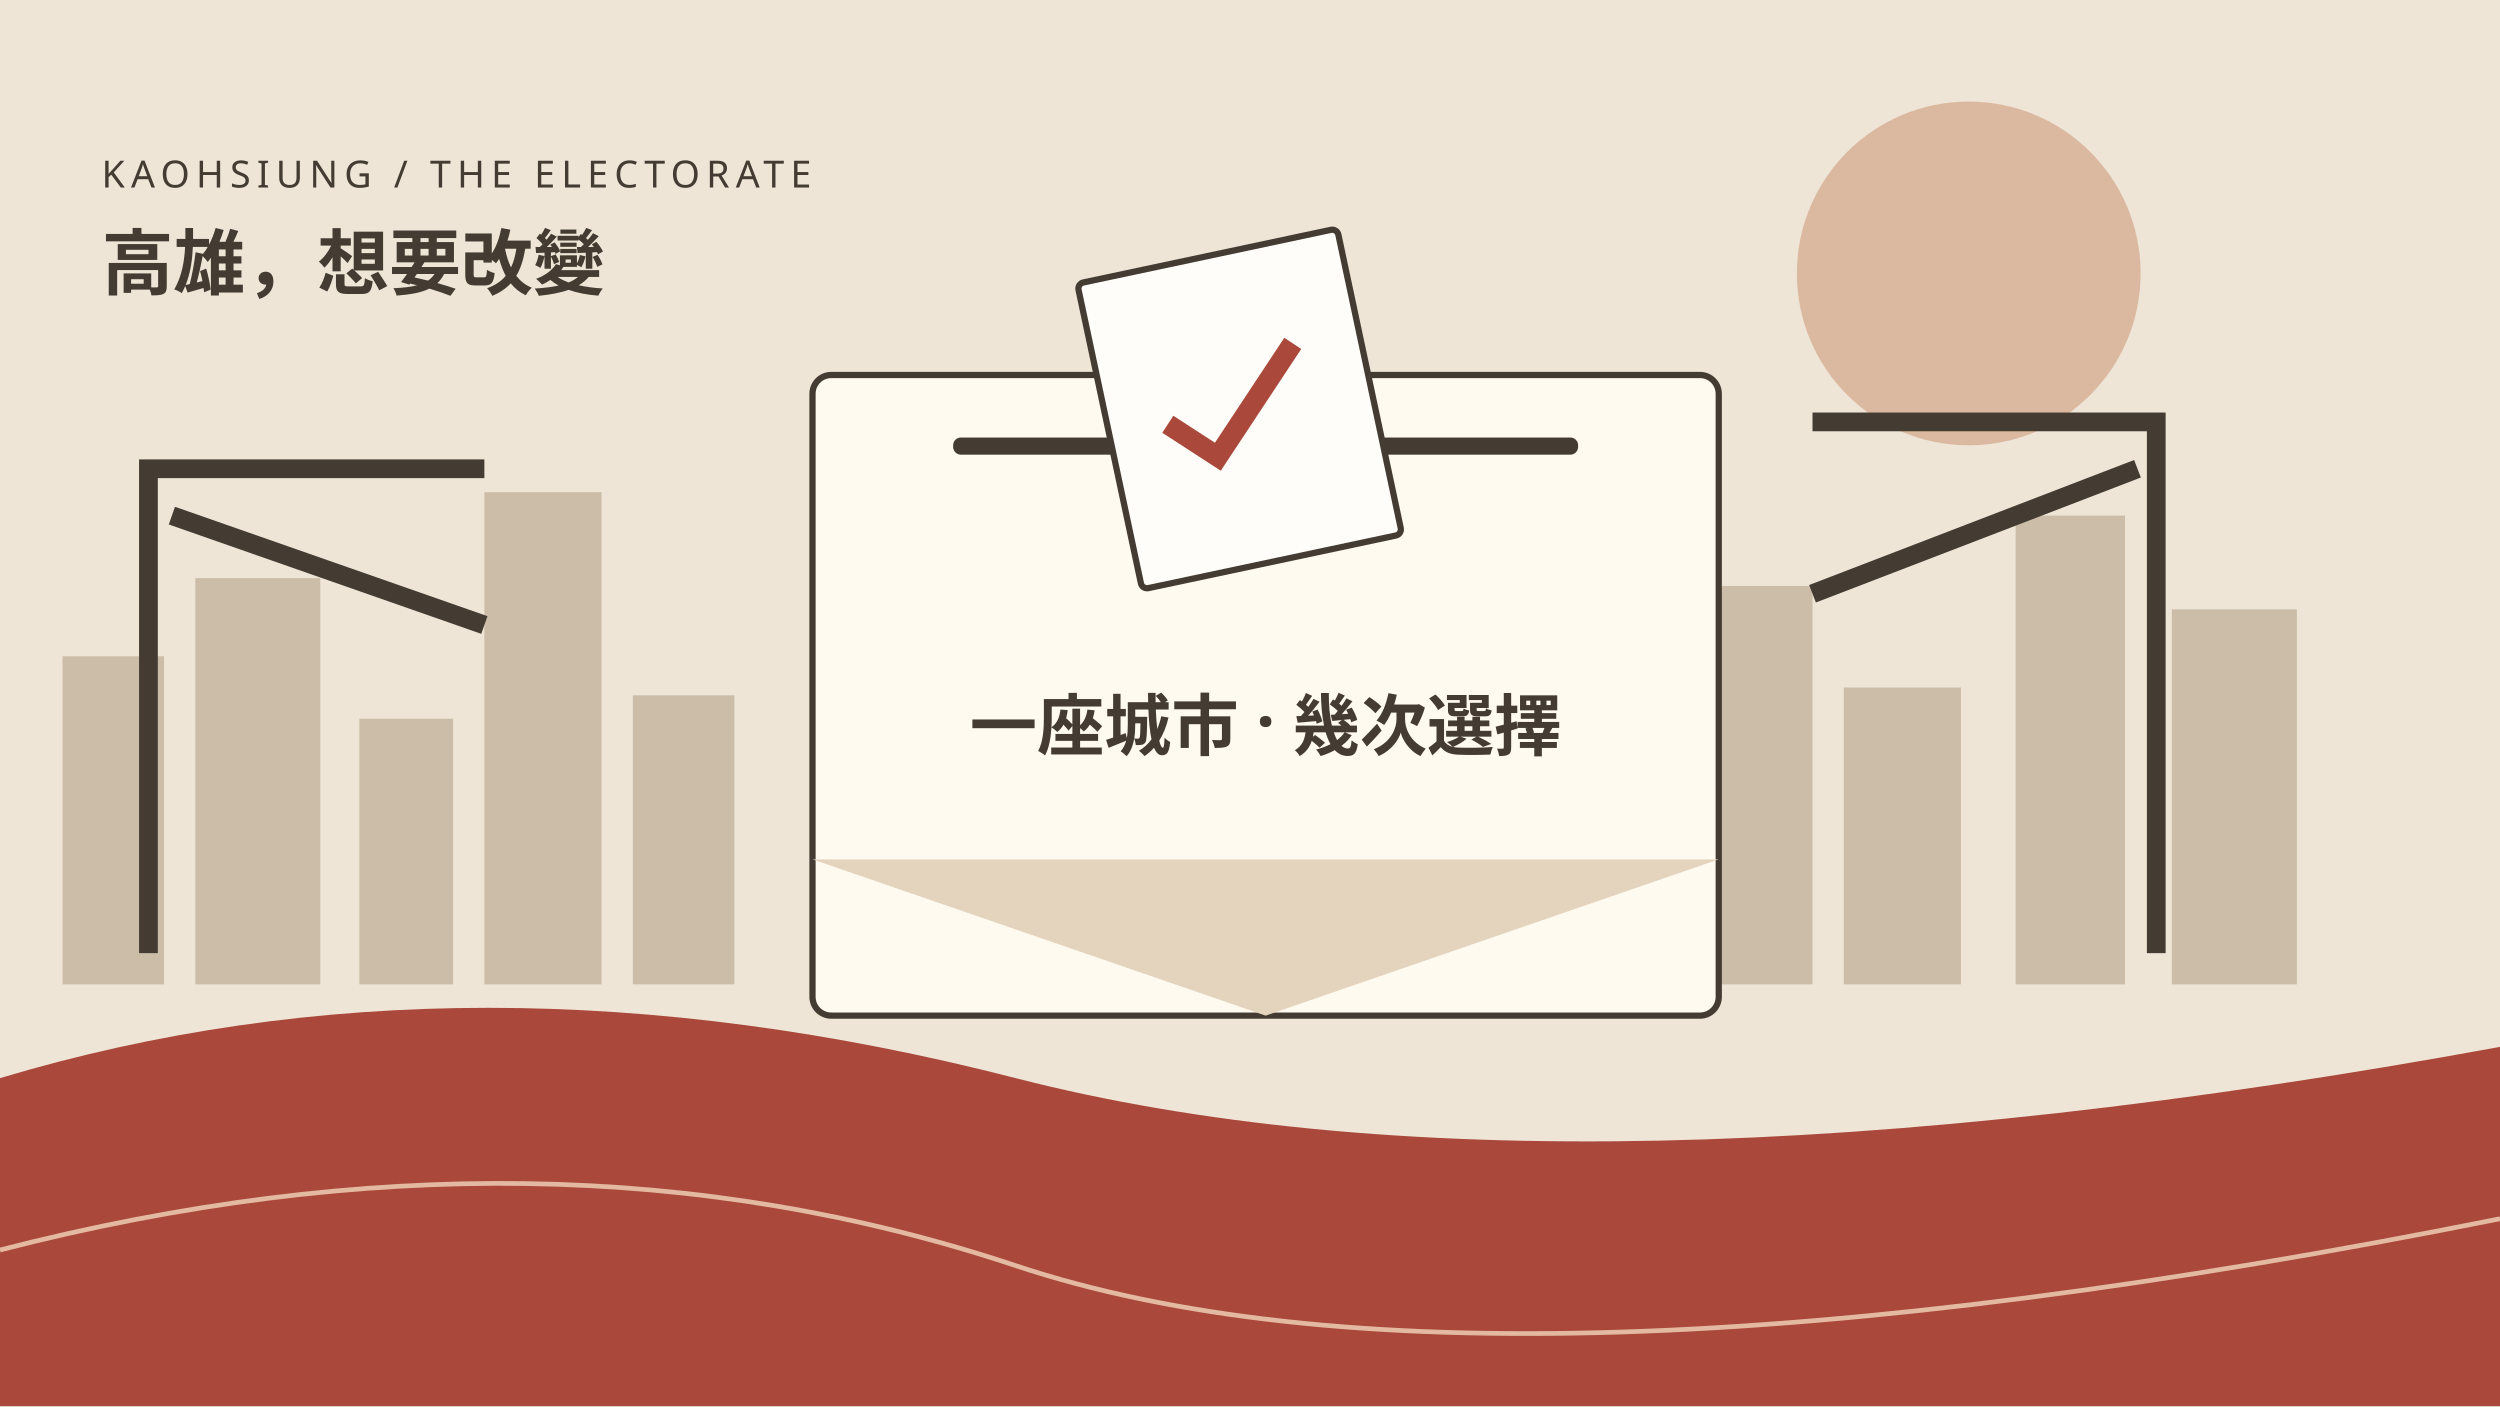
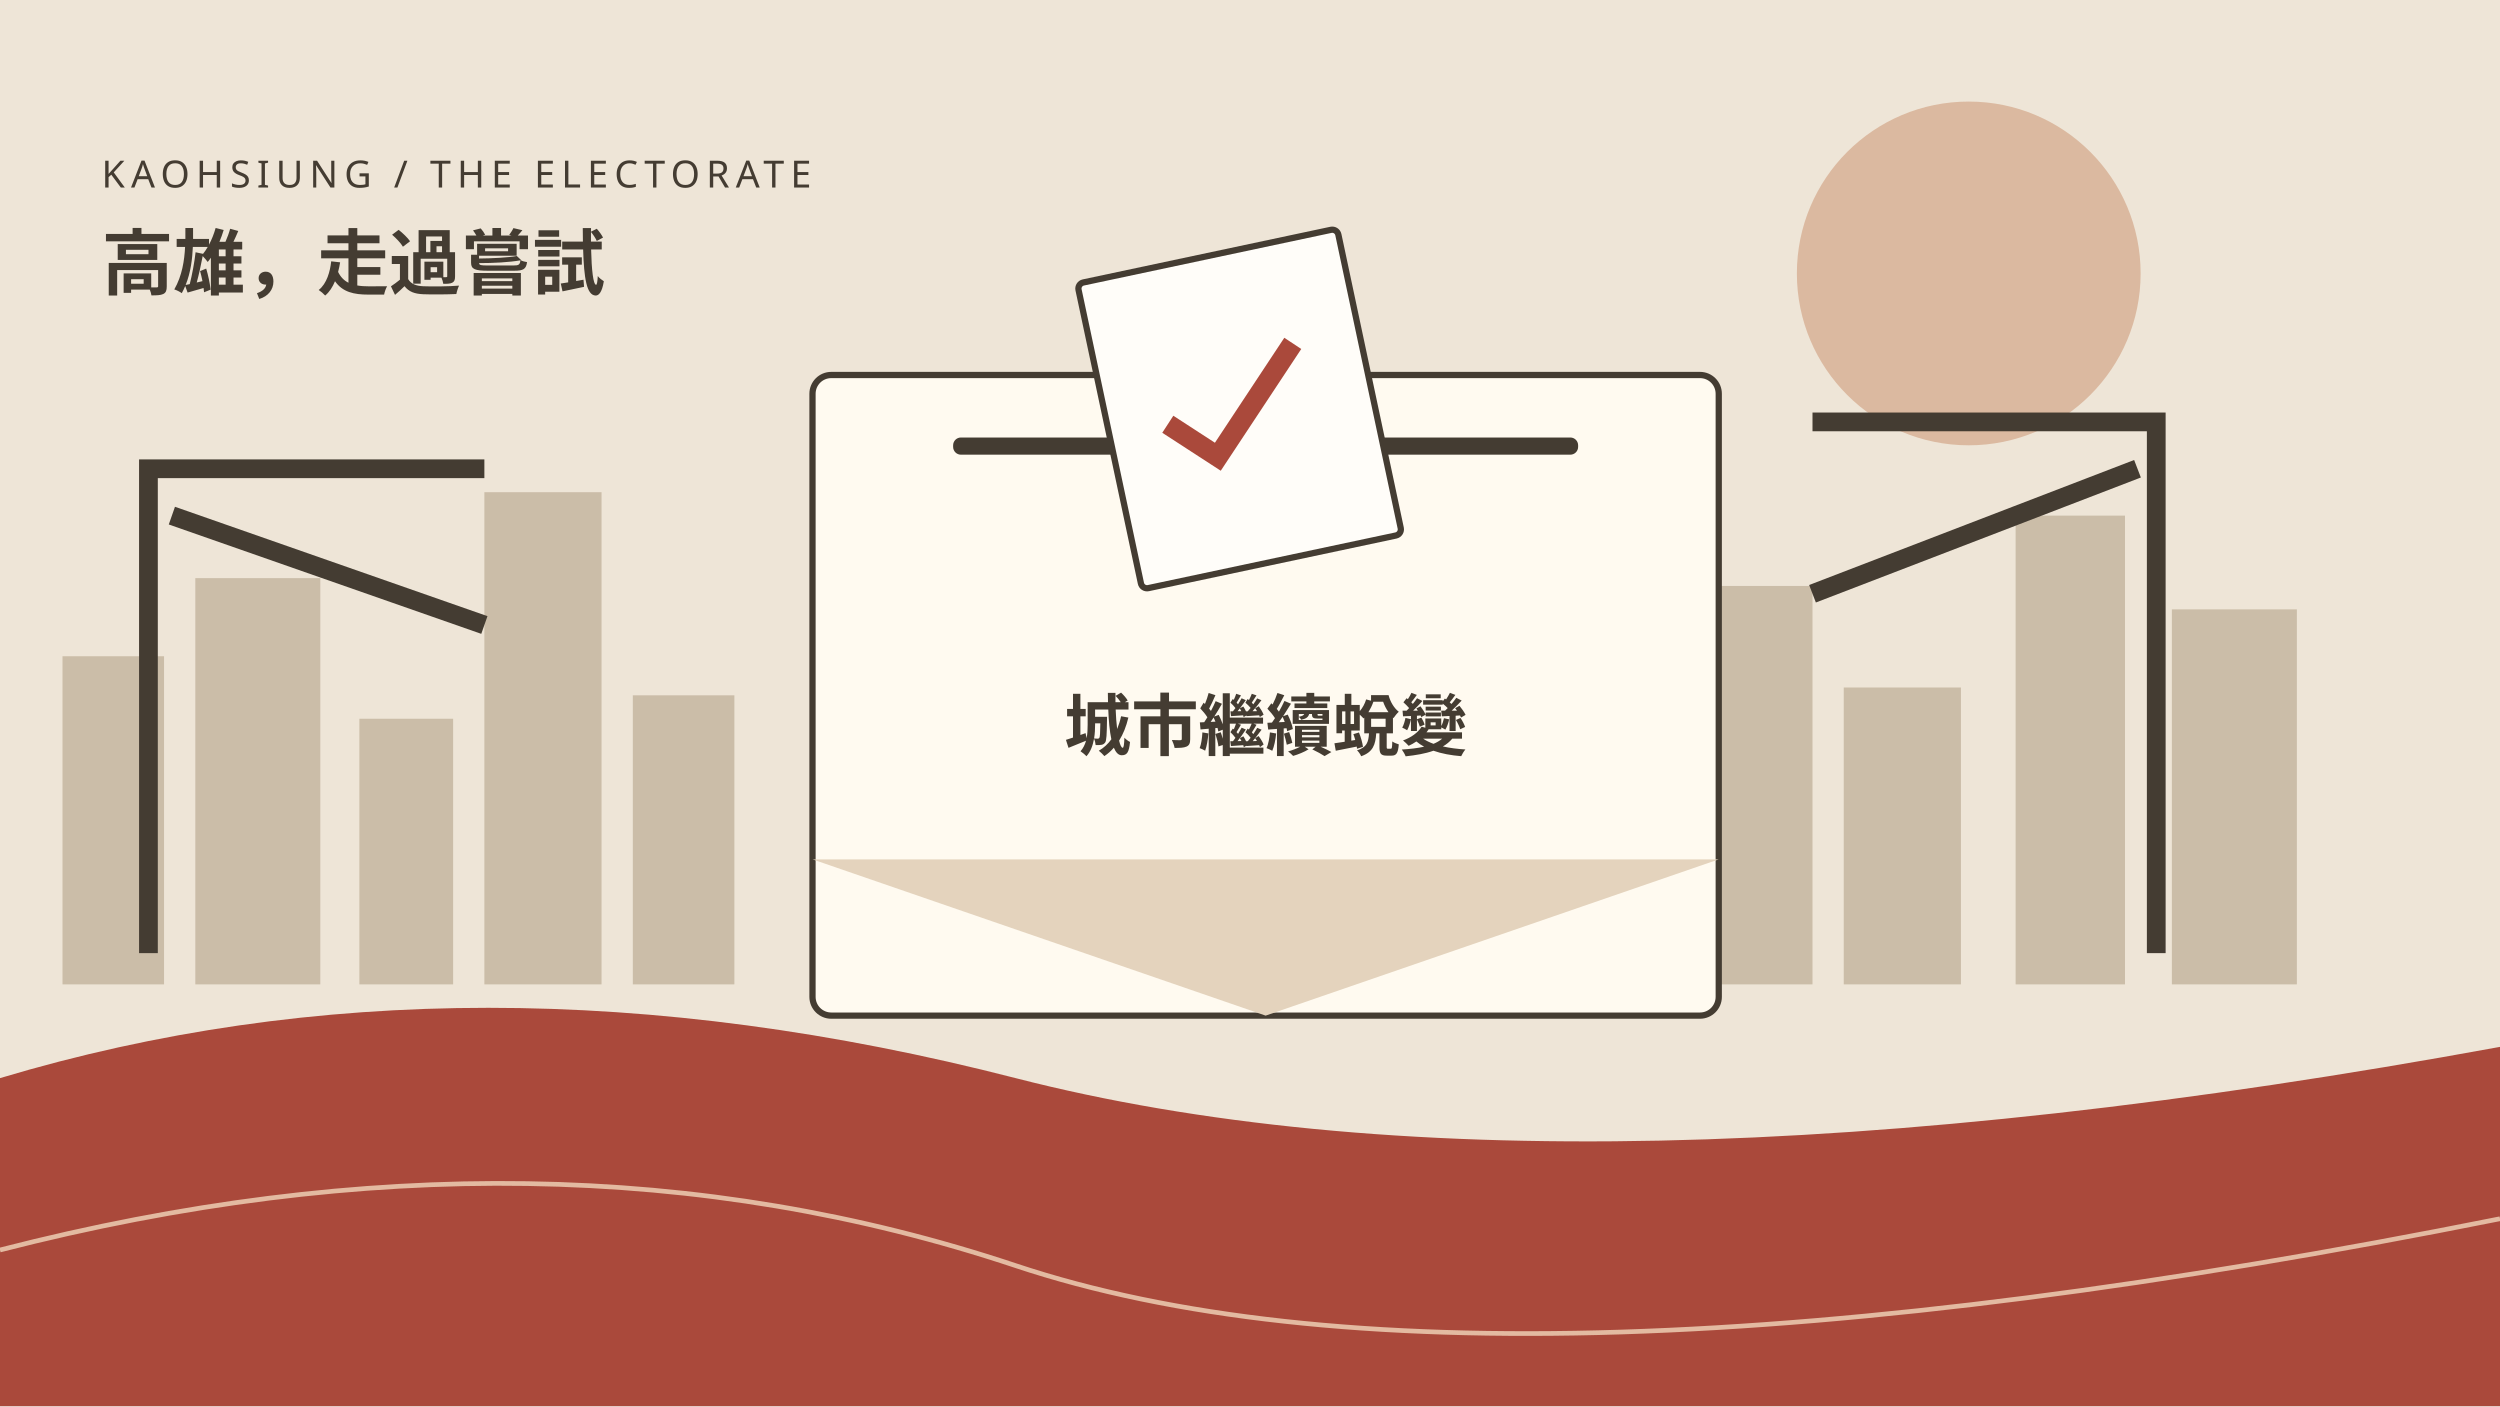
<svg xmlns="http://www.w3.org/2000/svg" width="1600" height="900" viewBox="0 0 1600 900">
  <rect width="1600" height="900" fill="#eee5d7" />
  <circle cx="1260" cy="175" r="110" fill="#dbb9a0" />
  <path d="M0 690Q300 600 650 690T1600 670V900H0Z" fill="#aa493b" />
  <path d="M0 800Q350 710 650 810T1600 780" fill="none" stroke="#e3baa1" stroke-width="3" />
  <g fill="#cbbda8">
    <path d="M40 630V420H105V630ZM125 630V370H205V630ZM230 630V460H290V630ZM310 630V315H385V630ZM405 630V445H470V630Z" />
    <path d="M1100 630V375H1160V630ZM1180 630V440H1255V630ZM1290 630V330H1360V630ZM1390 630V390H1470V630Z" />
  </g>
  <g fill="none" stroke="#443c32" stroke-width="12">
    <path d="M95 610V300H310M110 330L310 400M1380 610V270H1160M1368 300L1160 380" />
  </g>
  <g transform="translate(520 240)">
    <rect width="580" height="410" rx="12" fill="#fffaf0" stroke="#443c32" stroke-width="4" />
    <path d="M0 310L290 410L580 310" fill="#e4d3bd" />
    <rect x="90" y="40" width="400" height="11" rx="5" fill="#443c32" />
    <g transform="rotate(-12 290 100)">
      <rect x="205" y="-80" width="170" height="200" rx="4" fill="#fffdf9" stroke="#443c32" stroke-width="4" />
      <path d="M243 20L270 47L332 -14" fill="none" stroke="#aa493b" stroke-width="13" />
    </g>
-     <text x="290" y="240" text-anchor="middle" fill="#443c32" font-size="43" font-family="sans-serif" font-weight="700">一座城市 · 幾次選擇</text>
+     <text x="290" y="240" text-anchor="middle" fill="#443c32" font-size="43" font-family="sans-serif" font-weight="700">城市繼續蛻變</text>
  </g>
  <text x="65" y="120" fill="#443c32" font-family="sans-serif" font-size="24" letter-spacing="4">KAOHSIUNG / THE ELECTORATE</text>
-   <text x="65" y="185" fill="#443c32" font-family="sans-serif" font-size="46" font-weight="700">高雄，想要改變</text>
+   <text x="65" y="185" fill="#443c32" font-family="sans-serif" font-size="46" font-weight="700">高雄，走過嘗試</text>
</svg>
